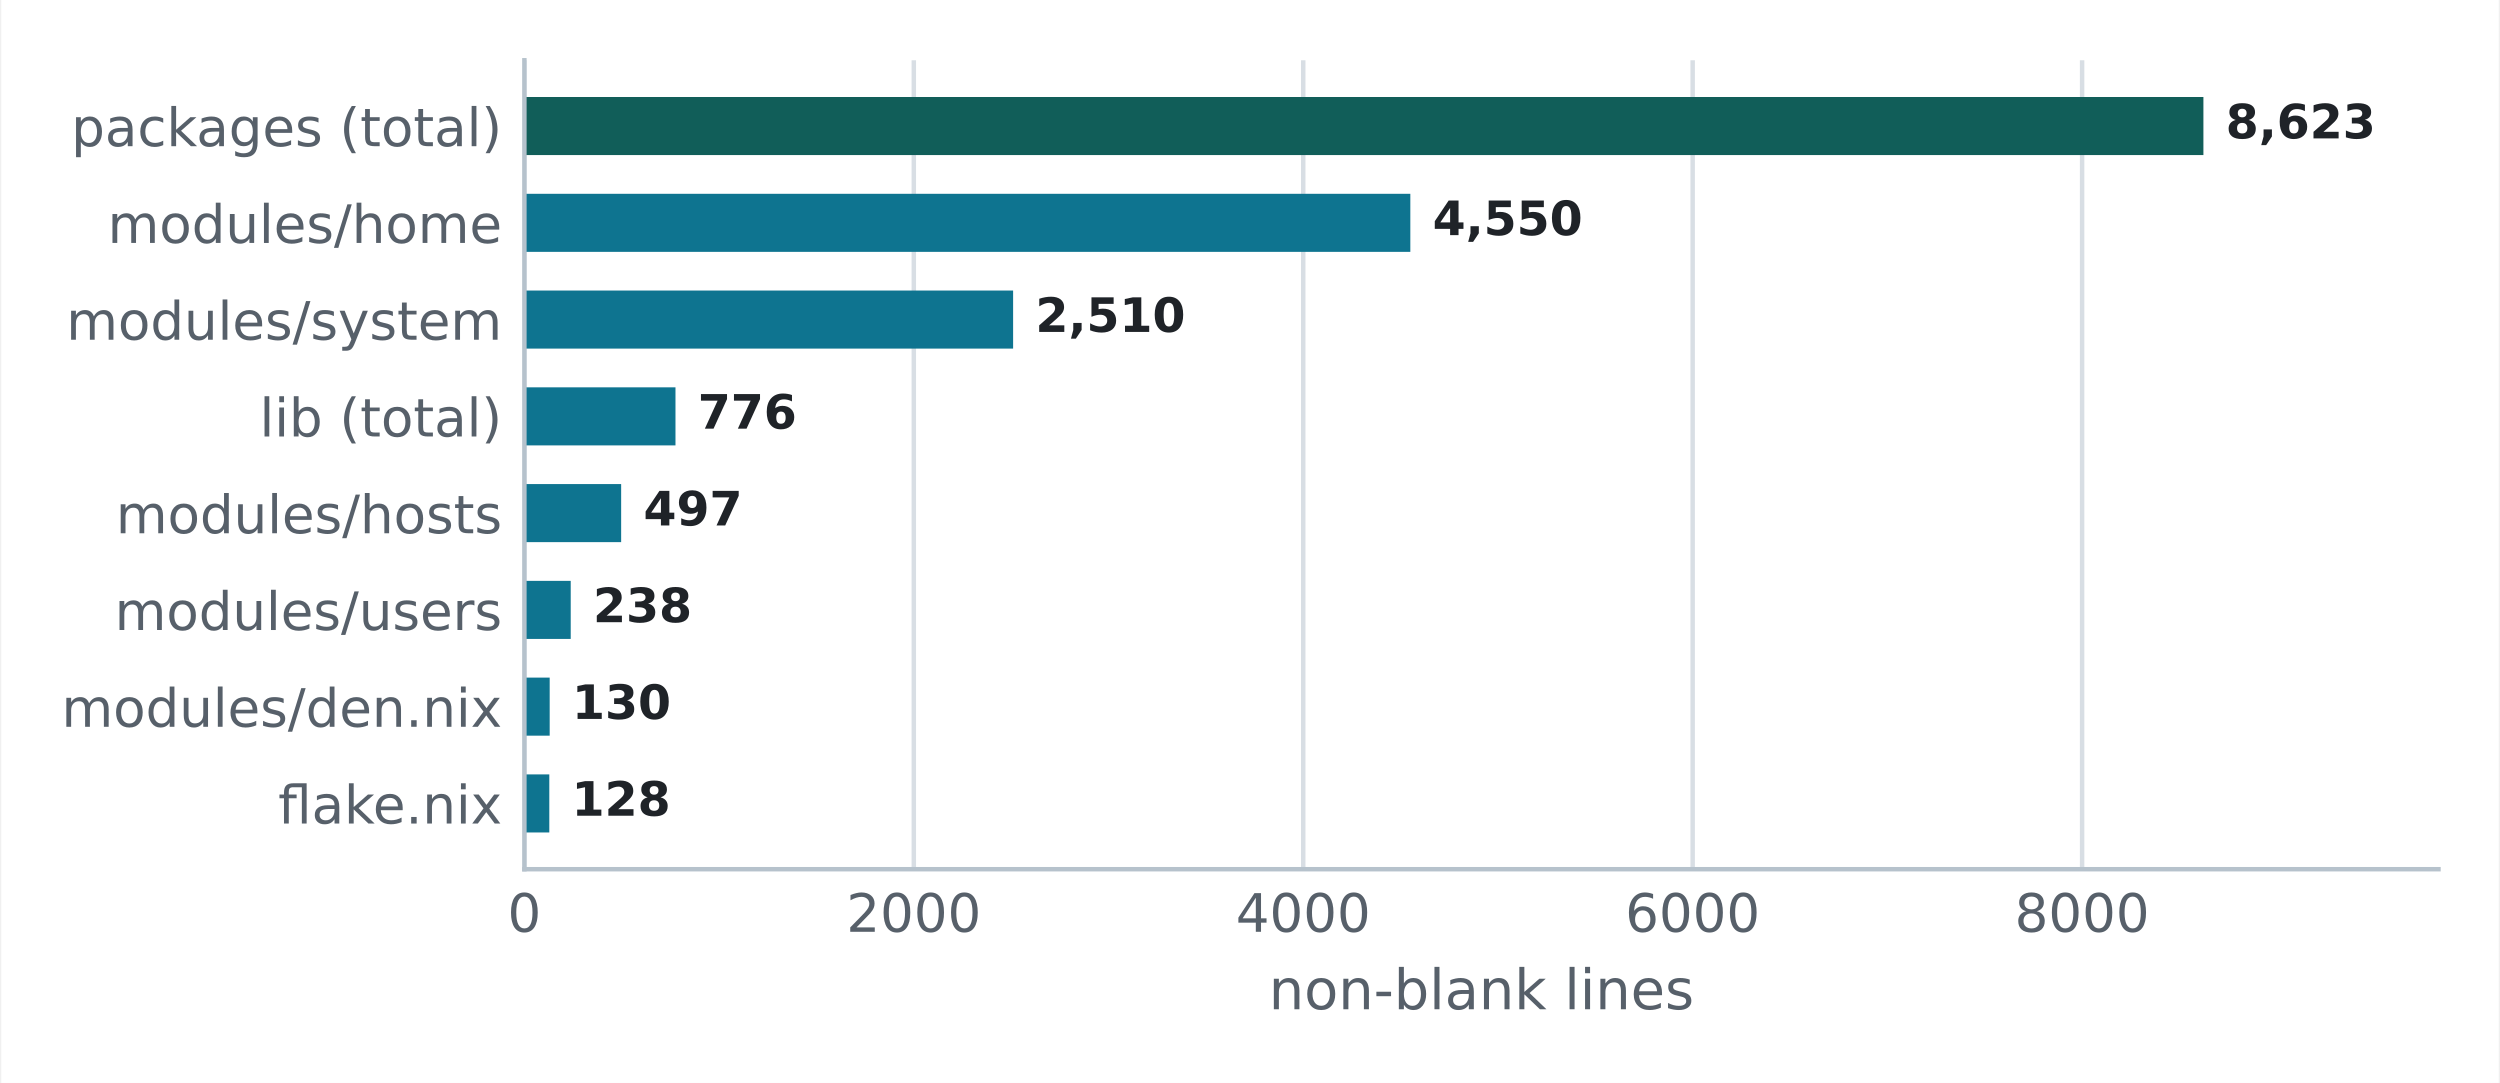
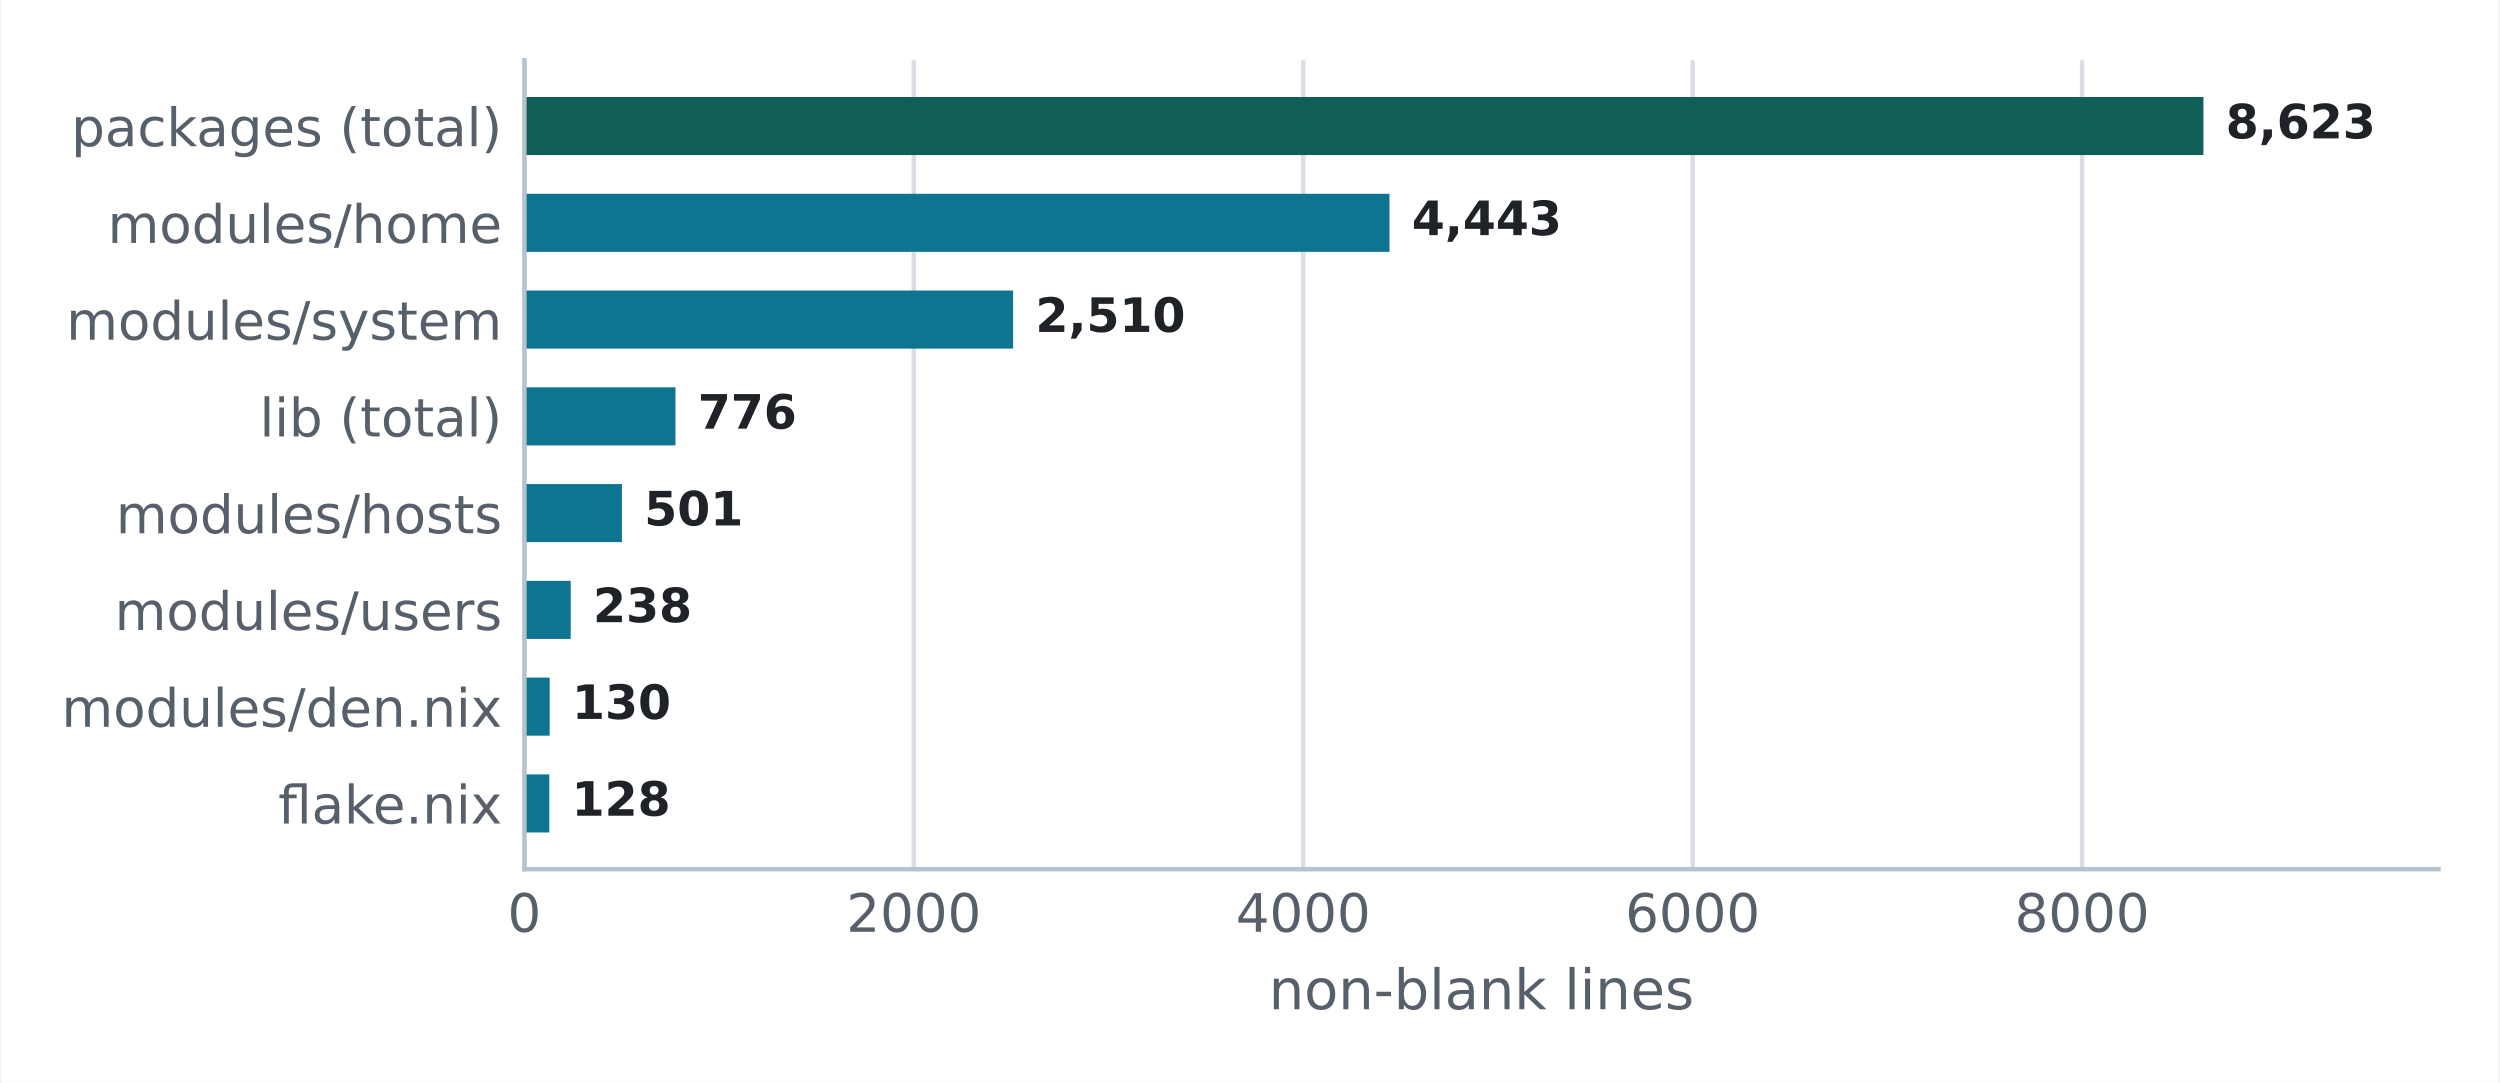
<svg xmlns="http://www.w3.org/2000/svg" xmlns:xlink="http://www.w3.org/1999/xlink" width="995" height="431" viewBox="0 0 447.591 194.078" version="1.1">
  <defs>
    <style type="text/css">*{stroke-linejoin: round; stroke-linecap: butt}</style>
  </defs>
  <g id="figure_1">
    <g id="patch_1">
      <path d="M 0 194.078  L 447.591 194.078  L 447.591 0  L 0 0  z " style="fill: #ffffff" />
    </g>
    <g id="axes_1">
      <g id="patch_2">
        <path d="M 93.751 155.778  L 436.791 155.778  L 436.791 10.8  L 93.751 10.8  z " style="fill: #ffffff" />
      </g>
      <g id="matplotlib.axis_1">
        <g id="xtick_1">
          <g id="line2d_1">
            <path d="M 93.751 155.778  L 93.751 10.8  " clip-path="url(#p4f550c6e6d)" style="fill: none; stroke: #d8dee4; stroke-width: 0.8; stroke-linecap: square" />
          </g>
          <g id="line2d_2" />
          <g id="text_1">
            <g style="fill: #57606a" transform="translate(90.72875 166.9954) scale(0.095 -0.095)">
              <defs>
                <path id="DejaVuSans-13" d="M 2034 4250  Q 1547 4250 1301 3770  Q 1056 3291 1056 2328  Q 1056 1369 1301 889  Q 1547 409 2034 409  Q 2525 409 2770 889  Q 3016 1369 3016 2328  Q 3016 3291 2770 3770  Q 2525 4250 2034 4250  z M 2034 4750  Q 2819 4750 3233 4129  Q 3647 3509 3647 2328  Q 3647 1150 3233 529  Q 2819 -91 2034 -91  Q 1250 -91 836 529  Q 422 1150 422 2328  Q 422 3509 836 4129  Q 1250 4750 2034 4750  z " transform="scale(0.015625)" />
              </defs>
              <use xlink:href="#DejaVuSans-13" />
            </g>
          </g>
        </g>
        <g id="xtick_2">
          <g id="line2d_3">
            <path d="M 163.544 155.778  L 163.544 10.8  " clip-path="url(#p4f550c6e6d)" style="fill: none; stroke: #d8dee4; stroke-width: 0.8; stroke-linecap: square" />
          </g>
          <g id="line2d_4" />
          <g id="text_2">
            <g style="fill: #57606a" transform="translate(151.4551 166.9954) scale(0.095 -0.095)">
              <defs>
                <path id="DejaVuSans-15" d="M 1228 531  L 3431 531  L 3431 0  L 469 0  L 469 531  Q 828 903 1448 1529  Q 2069 2156 2228 2338  Q 2531 2678 2651 2914  Q 2772 3150 2772 3378  Q 2772 3750 2511 3984  Q 2250 4219 1831 4219  Q 1534 4219 1204 4116  Q 875 4013 500 3803  L 500 4441  Q 881 4594 1212 4672  Q 1544 4750 1819 4750  Q 2544 4750 2975 4387  Q 3406 4025 3406 3419  Q 3406 3131 3298 2873  Q 3191 2616 2906 2266  Q 2828 2175 2409 1742  Q 1991 1309 1228 531  z " transform="scale(0.015625)" />
              </defs>
              <use xlink:href="#DejaVuSans-15" />
              <use xlink:href="#DejaVuSans-13" transform="translate(63.625 0)" />
              <use xlink:href="#DejaVuSans-13" transform="translate(127.25 0)" />
              <use xlink:href="#DejaVuSans-13" transform="translate(190.875 0)" />
            </g>
          </g>
        </g>
        <g id="xtick_3">
          <g id="line2d_5">
            <path d="M 233.337 155.778  L 233.337 10.8  " clip-path="url(#p4f550c6e6d)" style="fill: none; stroke: #d8dee4; stroke-width: 0.8; stroke-linecap: square" />
          </g>
          <g id="line2d_6" />
          <g id="text_3">
            <g style="fill: #57606a" transform="translate(221.2481 166.9954) scale(0.095 -0.095)">
              <defs>
                <path id="DejaVuSans-17" d="M 2419 4116  L 825 1625  L 2419 1625  L 2419 4116  z M 2253 4666  L 3047 4666  L 3047 1625  L 3713 1625  L 3713 1100  L 3047 1100  L 3047 0  L 2419 0  L 2419 1100  L 313 1100  L 313 1709  L 2253 4666  z " transform="scale(0.015625)" />
              </defs>
              <use xlink:href="#DejaVuSans-17" />
              <use xlink:href="#DejaVuSans-13" transform="translate(63.625 0)" />
              <use xlink:href="#DejaVuSans-13" transform="translate(127.25 0)" />
              <use xlink:href="#DejaVuSans-13" transform="translate(190.875 0)" />
            </g>
          </g>
        </g>
        <g id="xtick_4">
          <g id="line2d_7">
            <path d="M 303.13 155.778  L 303.13 10.8  " clip-path="url(#p4f550c6e6d)" style="fill: none; stroke: #d8dee4; stroke-width: 0.8; stroke-linecap: square" />
          </g>
          <g id="line2d_8" />
          <g id="text_4">
            <g style="fill: #57606a" transform="translate(291.041 166.9954) scale(0.095 -0.095)">
              <defs>
                <path id="DejaVuSans-19" d="M 2113 2584  Q 1688 2584 1439 2293  Q 1191 2003 1191 1497  Q 1191 994 1439 701  Q 1688 409 2113 409  Q 2538 409 2786 701  Q 3034 994 3034 1497  Q 3034 2003 2786 2293  Q 2538 2584 2113 2584  z M 3366 4563  L 3366 3988  Q 3128 4100 2886 4159  Q 2644 4219 2406 4219  Q 1781 4219 1451 3797  Q 1122 3375 1075 2522  Q 1259 2794 1537 2939  Q 1816 3084 2150 3084  Q 2853 3084 3261 2657  Q 3669 2231 3669 1497  Q 3669 778 3244 343  Q 2819 -91 2113 -91  Q 1303 -91 875 529  Q 447 1150 447 2328  Q 447 3434 972 4092  Q 1497 4750 2381 4750  Q 2619 4750 2861 4703  Q 3103 4656 3366 4563  z " transform="scale(0.015625)" />
              </defs>
              <use xlink:href="#DejaVuSans-19" />
              <use xlink:href="#DejaVuSans-13" transform="translate(63.625 0)" />
              <use xlink:href="#DejaVuSans-13" transform="translate(127.25 0)" />
              <use xlink:href="#DejaVuSans-13" transform="translate(190.875 0)" />
            </g>
          </g>
        </g>
        <g id="xtick_5">
          <g id="line2d_9">
            <path d="M 372.923 155.778  L 372.923 10.8  " clip-path="url(#p4f550c6e6d)" style="fill: none; stroke: #d8dee4; stroke-width: 0.8; stroke-linecap: square" />
          </g>
          <g id="line2d_10" />
          <g id="text_5">
            <g style="fill: #57606a" transform="translate(360.834 166.9954) scale(0.095 -0.095)">
              <defs>
                <path id="DejaVuSans-1b" d="M 2034 2216  Q 1584 2216 1326 1975  Q 1069 1734 1069 1313  Q 1069 891 1326 650  Q 1584 409 2034 409  Q 2484 409 2743 651  Q 3003 894 3003 1313  Q 3003 1734 2745 1975  Q 2488 2216 2034 2216  z M 1403 2484  Q 997 2584 770 2862  Q 544 3141 544 3541  Q 544 4100 942 4425  Q 1341 4750 2034 4750  Q 2731 4750 3128 4425  Q 3525 4100 3525 3541  Q 3525 3141 3298 2862  Q 3072 2584 2669 2484  Q 3125 2378 3379 2068  Q 3634 1759 3634 1313  Q 3634 634 3220 271  Q 2806 -91 2034 -91  Q 1263 -91 848 271  Q 434 634 434 1313  Q 434 1759 690 2068  Q 947 2378 1403 2484  z M 1172 3481  Q 1172 3119 1398 2916  Q 1625 2713 2034 2713  Q 2441 2713 2670 2916  Q 2900 3119 2900 3481  Q 2900 3844 2670 4047  Q 2441 4250 2034 4250  Q 1625 4250 1398 4047  Q 1172 3844 1172 3481  z " transform="scale(0.015625)" />
              </defs>
              <use xlink:href="#DejaVuSans-1b" />
              <use xlink:href="#DejaVuSans-13" transform="translate(63.625 0)" />
              <use xlink:href="#DejaVuSans-13" transform="translate(127.25 0)" />
              <use xlink:href="#DejaVuSans-13" transform="translate(190.875 0)" />
            </g>
          </g>
        </g>
        <g id="text_6">
          <g style="fill: #57606a" transform="translate(227.1616 180.8761) scale(0.1 -0.1)">
            <defs>
              <path id="DejaVuSans-51" d="M 3513 2113  L 3513 0  L 2938 0  L 2938 2094  Q 2938 2591 2744 2837  Q 2550 3084 2163 3084  Q 1697 3084 1428 2787  Q 1159 2491 1159 1978  L 1159 0  L 581 0  L 581 3500  L 1159 3500  L 1159 2956  Q 1366 3272 1645 3428  Q 1925 3584 2291 3584  Q 2894 3584 3203 3211  Q 3513 2838 3513 2113  z " transform="scale(0.015625)" />
              <path id="DejaVuSans-52" d="M 1959 3097  Q 1497 3097 1228 2736  Q 959 2375 959 1747  Q 959 1119 1226 758  Q 1494 397 1959 397  Q 2419 397 2687 759  Q 2956 1122 2956 1747  Q 2956 2369 2687 2733  Q 2419 3097 1959 3097  z M 1959 3584  Q 2709 3584 3137 3096  Q 3566 2609 3566 1747  Q 3566 888 3137 398  Q 2709 -91 1959 -91  Q 1206 -91 779 398  Q 353 888 353 1747  Q 353 2609 779 3096  Q 1206 3584 1959 3584  z " transform="scale(0.015625)" />
              <path id="DejaVuSans-10" d="M 313 2009  L 1997 2009  L 1997 1497  L 313 1497  L 313 2009  z " transform="scale(0.015625)" />
              <path id="DejaVuSans-45" d="M 3116 1747  Q 3116 2381 2855 2742  Q 2594 3103 2138 3103  Q 1681 3103 1420 2742  Q 1159 2381 1159 1747  Q 1159 1113 1420 752  Q 1681 391 2138 391  Q 2594 391 2855 752  Q 3116 1113 3116 1747  z M 1159 2969  Q 1341 3281 1617 3432  Q 1894 3584 2278 3584  Q 2916 3584 3314 3078  Q 3713 2572 3713 1747  Q 3713 922 3314 415  Q 2916 -91 2278 -91  Q 1894 -91 1617 61  Q 1341 213 1159 525  L 1159 0  L 581 0  L 581 4863  L 1159 4863  L 1159 2969  z " transform="scale(0.015625)" />
              <path id="DejaVuSans-4f" d="M 603 4863  L 1178 4863  L 1178 0  L 603 0  L 603 4863  z " transform="scale(0.015625)" />
              <path id="DejaVuSans-44" d="M 2194 1759  Q 1497 1759 1228 1600  Q 959 1441 959 1056  Q 959 750 1161 570  Q 1363 391 1709 391  Q 2188 391 2477 730  Q 2766 1069 2766 1631  L 2766 1759  L 2194 1759  z M 3341 1997  L 3341 0  L 2766 0  L 2766 531  Q 2569 213 2275 61  Q 1981 -91 1556 -91  Q 1019 -91 701 211  Q 384 513 384 1019  Q 384 1609 779 1909  Q 1175 2209 1959 2209  L 2766 2209  L 2766 2266  Q 2766 2663 2505 2880  Q 2244 3097 1772 3097  Q 1472 3097 1187 3025  Q 903 2953 641 2809  L 641 3341  Q 956 3463 1253 3523  Q 1550 3584 1831 3584  Q 2591 3584 2966 3190  Q 3341 2797 3341 1997  z " transform="scale(0.015625)" />
              <path id="DejaVuSans-4e" d="M 581 4863  L 1159 4863  L 1159 1991  L 2875 3500  L 3609 3500  L 1753 1863  L 3688 0  L 2938 0  L 1159 1709  L 1159 0  L 581 0  L 581 4863  z " transform="scale(0.015625)" />
              <path id="DejaVuSans-3" transform="scale(0.015625)" />
              <path id="DejaVuSans-4c" d="M 603 3500  L 1178 3500  L 1178 0  L 603 0  L 603 3500  z M 603 4863  L 1178 4863  L 1178 4134  L 603 4134  L 603 4863  z " transform="scale(0.015625)" />
              <path id="DejaVuSans-48" d="M 3597 1894  L 3597 1613  L 953 1613  Q 991 1019 1311 708  Q 1631 397 2203 397  Q 2534 397 2845 478  Q 3156 559 3463 722  L 3463 178  Q 3153 47 2828 -22  Q 2503 -91 2169 -91  Q 1331 -91 842 396  Q 353 884 353 1716  Q 353 2575 817 3079  Q 1281 3584 2069 3584  Q 2775 3584 3186 3129  Q 3597 2675 3597 1894  z M 3022 2063  Q 3016 2534 2758 2815  Q 2500 3097 2075 3097  Q 1594 3097 1305 2825  Q 1016 2553 972 2059  L 3022 2063  z " transform="scale(0.015625)" />
              <path id="DejaVuSans-56" d="M 2834 3397  L 2834 2853  Q 2591 2978 2328 3040  Q 2066 3103 1784 3103  Q 1356 3103 1142 2972  Q 928 2841 928 2578  Q 928 2378 1081 2264  Q 1234 2150 1697 2047  L 1894 2003  Q 2506 1872 2764 1633  Q 3022 1394 3022 966  Q 3022 478 2636 193  Q 2250 -91 1575 -91  Q 1294 -91 989 -36  Q 684 19 347 128  L 347 722  Q 666 556 975 473  Q 1284 391 1588 391  Q 1994 391 2212 530  Q 2431 669 2431 922  Q 2431 1156 2273 1281  Q 2116 1406 1581 1522  L 1381 1569  Q 847 1681 609 1914  Q 372 2147 372 2553  Q 372 3047 722 3315  Q 1072 3584 1716 3584  Q 2034 3584 2315 3537  Q 2597 3491 2834 3397  z " transform="scale(0.015625)" />
            </defs>
            <use xlink:href="#DejaVuSans-51" />
            <use xlink:href="#DejaVuSans-52" transform="translate(63.375 0)" />
            <use xlink:href="#DejaVuSans-51" transform="translate(124.5625 0)" />
            <use xlink:href="#DejaVuSans-10" transform="translate(187.9375 0)" />
            <use xlink:href="#DejaVuSans-45" transform="translate(224.0156 0)" />
            <use xlink:href="#DejaVuSans-4f" transform="translate(287.5 0)" />
            <use xlink:href="#DejaVuSans-44" transform="translate(315.2812 0)" />
            <use xlink:href="#DejaVuSans-51" transform="translate(376.5625 0)" />
            <use xlink:href="#DejaVuSans-4e" transform="translate(439.9375 0)" />
            <use xlink:href="#DejaVuSans-3" transform="translate(497.8438 0)" />
            <use xlink:href="#DejaVuSans-4f" transform="translate(529.625 0)" />
            <use xlink:href="#DejaVuSans-4c" transform="translate(557.4062 0)" />
            <use xlink:href="#DejaVuSans-51" transform="translate(585.1875 0)" />
            <use xlink:href="#DejaVuSans-48" transform="translate(648.5625 0)" />
            <use xlink:href="#DejaVuSans-56" transform="translate(710.0938 0)" />
          </g>
        </g>
      </g>
      <g id="matplotlib.axis_2">
        <g id="ytick_1">
          <g id="line2d_11" />
          <g id="text_7">
            <g style="fill: #57606a" transform="translate(49.6357 147.5945) scale(0.095 -0.095)">
              <defs>
                <path id="DejaVuSans-13b0" d="M 1831 4863  L 3431 4863  L 3431 0  L 2853 0  L 2853 4384  L 1825 4384  Q 1516 4384 1395 4259  Q 1275 4134 1275 3809  L 1275 3500  L 2222 3500  L 2222 3053  L 1275 3053  L 1275 0  L 697 0  L 697 3053  L 147 3053  L 147 3500  L 697 3500  L 697 3744  Q 697 4328 969 4595  Q 1241 4863 1831 4863  z " transform="scale(0.015625)" />
                <path id="DejaVuSans-11" d="M 684 794  L 1344 794  L 1344 0  L 684 0  L 684 794  z " transform="scale(0.015625)" />
                <path id="DejaVuSans-5b" d="M 3513 3500  L 2247 1797  L 3578 0  L 2900 0  L 1881 1375  L 863 0  L 184 0  L 1544 1831  L 300 3500  L 978 3500  L 1906 2253  L 2834 3500  L 3513 3500  z " transform="scale(0.015625)" />
              </defs>
              <use xlink:href="#DejaVuSans-13b0" />
              <use xlink:href="#DejaVuSans-44" transform="translate(62.98438 0)" />
              <use xlink:href="#DejaVuSans-4e" transform="translate(124.2656 0)" />
              <use xlink:href="#DejaVuSans-48" transform="translate(178.6094 0)" />
              <use xlink:href="#DejaVuSans-11" transform="translate(240.1406 0)" />
              <use xlink:href="#DejaVuSans-51" transform="translate(271.9219 0)" />
              <use xlink:href="#DejaVuSans-4c" transform="translate(335.2969 0)" />
              <use xlink:href="#DejaVuSans-5b" transform="translate(363.0781 0)" />
            </g>
          </g>
        </g>
        <g id="ytick_2">
          <g id="line2d_12" />
          <g id="text_8">
            <g style="fill: #57606a" transform="translate(10.8 130.2526) scale(0.095 -0.095)">
              <defs>
                <path id="DejaVuSans-50" d="M 3328 2828  Q 3544 3216 3844 3400  Q 4144 3584 4550 3584  Q 5097 3584 5394 3201  Q 5691 2819 5691 2113  L 5691 0  L 5113 0  L 5113 2094  Q 5113 2597 4934 2840  Q 4756 3084 4391 3084  Q 3944 3084 3684 2787  Q 3425 2491 3425 1978  L 3425 0  L 2847 0  L 2847 2094  Q 2847 2600 2669 2842  Q 2491 3084 2119 3084  Q 1678 3084 1418 2786  Q 1159 2488 1159 1978  L 1159 0  L 581 0  L 581 3500  L 1159 3500  L 1159 2956  Q 1356 3278 1631 3431  Q 1906 3584 2284 3584  Q 2666 3584 2933 3390  Q 3200 3197 3328 2828  z " transform="scale(0.015625)" />
                <path id="DejaVuSans-47" d="M 2906 2969  L 2906 4863  L 3481 4863  L 3481 0  L 2906 0  L 2906 525  Q 2725 213 2448 61  Q 2172 -91 1784 -91  Q 1150 -91 751 415  Q 353 922 353 1747  Q 353 2572 751 3078  Q 1150 3584 1784 3584  Q 2172 3584 2448 3432  Q 2725 3281 2906 2969  z M 947 1747  Q 947 1113 1208 752  Q 1469 391 1925 391  Q 2381 391 2643 752  Q 2906 1113 2906 1747  Q 2906 2381 2643 2742  Q 2381 3103 1925 3103  Q 1469 3103 1208 2742  Q 947 2381 947 1747  z " transform="scale(0.015625)" />
                <path id="DejaVuSans-58" d="M 544 1381  L 544 3500  L 1119 3500  L 1119 1403  Q 1119 906 1312 657  Q 1506 409 1894 409  Q 2359 409 2629 706  Q 2900 1003 2900 1516  L 2900 3500  L 3475 3500  L 3475 0  L 2900 0  L 2900 538  Q 2691 219 2414 64  Q 2138 -91 1772 -91  Q 1169 -91 856 284  Q 544 659 544 1381  z M 1991 3584  L 1991 3584  z " transform="scale(0.015625)" />
                <path id="DejaVuSans-12" d="M 1625 4666  L 2156 4666  L 531 -594  L 0 -594  L 1625 4666  z " transform="scale(0.015625)" />
              </defs>
              <use xlink:href="#DejaVuSans-50" />
              <use xlink:href="#DejaVuSans-52" transform="translate(97.40625 0)" />
              <use xlink:href="#DejaVuSans-47" transform="translate(158.5938 0)" />
              <use xlink:href="#DejaVuSans-58" transform="translate(222.0781 0)" />
              <use xlink:href="#DejaVuSans-4f" transform="translate(285.4531 0)" />
              <use xlink:href="#DejaVuSans-48" transform="translate(313.2344 0)" />
              <use xlink:href="#DejaVuSans-56" transform="translate(374.7656 0)" />
              <use xlink:href="#DejaVuSans-12" transform="translate(426.8594 0)" />
              <use xlink:href="#DejaVuSans-47" transform="translate(460.5469 0)" />
              <use xlink:href="#DejaVuSans-48" transform="translate(524.0312 0)" />
              <use xlink:href="#DejaVuSans-51" transform="translate(585.5625 0)" />
              <use xlink:href="#DejaVuSans-11" transform="translate(648.9375 0)" />
              <use xlink:href="#DejaVuSans-51" transform="translate(680.7188 0)" />
              <use xlink:href="#DejaVuSans-4c" transform="translate(744.0938 0)" />
              <use xlink:href="#DejaVuSans-5b" transform="translate(771.875 0)" />
            </g>
          </g>
        </g>
        <g id="ytick_3">
          <g id="line2d_13" />
          <g id="text_9">
            <g style="fill: #57606a" transform="translate(20.32969 112.9108) scale(0.095 -0.095)">
              <defs>
                <path id="DejaVuSans-55" d="M 2631 2963  Q 2534 3019 2420 3045  Q 2306 3072 2169 3072  Q 1681 3072 1420 2755  Q 1159 2438 1159 1844  L 1159 0  L 581 0  L 581 3500  L 1159 3500  L 1159 2956  Q 1341 3275 1631 3429  Q 1922 3584 2338 3584  Q 2397 3584 2469 3576  Q 2541 3569 2628 3553  L 2631 2963  z " transform="scale(0.015625)" />
              </defs>
              <use xlink:href="#DejaVuSans-50" />
              <use xlink:href="#DejaVuSans-52" transform="translate(97.40625 0)" />
              <use xlink:href="#DejaVuSans-47" transform="translate(158.5938 0)" />
              <use xlink:href="#DejaVuSans-58" transform="translate(222.0781 0)" />
              <use xlink:href="#DejaVuSans-4f" transform="translate(285.4531 0)" />
              <use xlink:href="#DejaVuSans-48" transform="translate(313.2344 0)" />
              <use xlink:href="#DejaVuSans-56" transform="translate(374.7656 0)" />
              <use xlink:href="#DejaVuSans-12" transform="translate(426.8594 0)" />
              <use xlink:href="#DejaVuSans-58" transform="translate(460.5469 0)" />
              <use xlink:href="#DejaVuSans-56" transform="translate(523.9219 0)" />
              <use xlink:href="#DejaVuSans-48" transform="translate(576.0156 0)" />
              <use xlink:href="#DejaVuSans-55" transform="translate(637.5469 0)" />
              <use xlink:href="#DejaVuSans-56" transform="translate(678.6562 0)" />
            </g>
          </g>
        </g>
        <g id="ytick_4">
          <g id="line2d_14" />
          <g id="text_10">
            <g style="fill: #57606a" transform="translate(20.54344 95.569) scale(0.095 -0.095)">
              <defs>
                <path id="DejaVuSans-4b" d="M 3513 2113  L 3513 0  L 2938 0  L 2938 2094  Q 2938 2591 2744 2837  Q 2550 3084 2163 3084  Q 1697 3084 1428 2787  Q 1159 2491 1159 1978  L 1159 0  L 581 0  L 581 4863  L 1159 4863  L 1159 2956  Q 1366 3272 1645 3428  Q 1925 3584 2291 3584  Q 2894 3584 3203 3211  Q 3513 2838 3513 2113  z " transform="scale(0.015625)" />
                <path id="DejaVuSans-57" d="M 1172 4494  L 1172 3500  L 2356 3500  L 2356 3053  L 1172 3053  L 1172 1153  Q 1172 725 1289 603  Q 1406 481 1766 481  L 2356 481  L 2356 0  L 1766 0  Q 1100 0 847 248  Q 594 497 594 1153  L 594 3053  L 172 3053  L 172 3500  L 594 3500  L 594 4494  L 1172 4494  z " transform="scale(0.015625)" />
              </defs>
              <use xlink:href="#DejaVuSans-50" />
              <use xlink:href="#DejaVuSans-52" transform="translate(97.40625 0)" />
              <use xlink:href="#DejaVuSans-47" transform="translate(158.5938 0)" />
              <use xlink:href="#DejaVuSans-58" transform="translate(222.0781 0)" />
              <use xlink:href="#DejaVuSans-4f" transform="translate(285.4531 0)" />
              <use xlink:href="#DejaVuSans-48" transform="translate(313.2344 0)" />
              <use xlink:href="#DejaVuSans-56" transform="translate(374.7656 0)" />
              <use xlink:href="#DejaVuSans-12" transform="translate(426.8594 0)" />
              <use xlink:href="#DejaVuSans-4b" transform="translate(460.5469 0)" />
              <use xlink:href="#DejaVuSans-52" transform="translate(523.9219 0)" />
              <use xlink:href="#DejaVuSans-56" transform="translate(585.1094 0)" />
              <use xlink:href="#DejaVuSans-57" transform="translate(637.2031 0)" />
              <use xlink:href="#DejaVuSans-56" transform="translate(676.4062 0)" />
            </g>
          </g>
        </g>
        <g id="ytick_5">
          <g id="line2d_15" />
          <g id="text_11">
            <g style="fill: #57606a" transform="translate(46.28695 78.22717) scale(0.095 -0.095)">
              <defs>
                <path id="DejaVuSans-b" d="M 1984 4856  Q 1566 4138 1362 3434  Q 1159 2731 1159 2009  Q 1159 1288 1364 580  Q 1569 -128 1984 -844  L 1484 -844  Q 1016 -109 783 600  Q 550 1309 550 2009  Q 550 2706 781 3412  Q 1013 4119 1484 4856  L 1984 4856  z " transform="scale(0.015625)" />
                <path id="DejaVuSans-c" d="M 513 4856  L 1013 4856  Q 1481 4119 1714 3412  Q 1947 2706 1947 2009  Q 1947 1309 1714 600  Q 1481 -109 1013 -844  L 513 -844  Q 928 -128 1133 580  Q 1338 1288 1338 2009  Q 1338 2731 1133 3434  Q 928 4138 513 4856  z " transform="scale(0.015625)" />
              </defs>
              <use xlink:href="#DejaVuSans-4f" />
              <use xlink:href="#DejaVuSans-4c" transform="translate(27.78125 0)" />
              <use xlink:href="#DejaVuSans-45" transform="translate(55.5625 0)" />
              <use xlink:href="#DejaVuSans-3" transform="translate(119.0469 0)" />
              <use xlink:href="#DejaVuSans-b" transform="translate(150.8281 0)" />
              <use xlink:href="#DejaVuSans-57" transform="translate(189.8438 0)" />
              <use xlink:href="#DejaVuSans-52" transform="translate(229.0469 0)" />
              <use xlink:href="#DejaVuSans-57" transform="translate(290.2344 0)" />
              <use xlink:href="#DejaVuSans-44" transform="translate(329.4375 0)" />
              <use xlink:href="#DejaVuSans-4f" transform="translate(390.7188 0)" />
              <use xlink:href="#DejaVuSans-c" transform="translate(418.5 0)" />
            </g>
          </g>
        </g>
        <g id="ytick_6">
          <g id="line2d_16" />
          <g id="text_12">
            <g style="fill: #57606a" transform="translate(11.655 60.88535) scale(0.095 -0.095)">
              <defs>
                <path id="DejaVuSans-5c" d="M 2059 -325  Q 1816 -950 1584 -1140  Q 1353 -1331 966 -1331  L 506 -1331  L 506 -850  L 844 -850  Q 1081 -850 1212 -737  Q 1344 -625 1503 -206  L 1606 56  L 191 3500  L 800 3500  L 1894 763  L 2988 3500  L 3597 3500  L 2059 -325  z " transform="scale(0.015625)" />
              </defs>
              <use xlink:href="#DejaVuSans-50" />
              <use xlink:href="#DejaVuSans-52" transform="translate(97.40625 0)" />
              <use xlink:href="#DejaVuSans-47" transform="translate(158.5938 0)" />
              <use xlink:href="#DejaVuSans-58" transform="translate(222.0781 0)" />
              <use xlink:href="#DejaVuSans-4f" transform="translate(285.4531 0)" />
              <use xlink:href="#DejaVuSans-48" transform="translate(313.2344 0)" />
              <use xlink:href="#DejaVuSans-56" transform="translate(374.7656 0)" />
              <use xlink:href="#DejaVuSans-12" transform="translate(426.8594 0)" />
              <use xlink:href="#DejaVuSans-56" transform="translate(460.5469 0)" />
              <use xlink:href="#DejaVuSans-5c" transform="translate(512.6406 0)" />
              <use xlink:href="#DejaVuSans-56" transform="translate(571.8281 0)" />
              <use xlink:href="#DejaVuSans-57" transform="translate(623.9219 0)" />
              <use xlink:href="#DejaVuSans-48" transform="translate(663.125 0)" />
              <use xlink:href="#DejaVuSans-50" transform="translate(724.6562 0)" />
            </g>
          </g>
        </g>
        <g id="ytick_7">
          <g id="line2d_17" />
          <g id="text_13">
            <g style="fill: #57606a" transform="translate(19.06648 43.54352) scale(0.095 -0.095)">
              <use xlink:href="#DejaVuSans-50" />
              <use xlink:href="#DejaVuSans-52" transform="translate(97.40625 0)" />
              <use xlink:href="#DejaVuSans-47" transform="translate(158.5938 0)" />
              <use xlink:href="#DejaVuSans-58" transform="translate(222.0781 0)" />
              <use xlink:href="#DejaVuSans-4f" transform="translate(285.4531 0)" />
              <use xlink:href="#DejaVuSans-48" transform="translate(313.2344 0)" />
              <use xlink:href="#DejaVuSans-56" transform="translate(374.7656 0)" />
              <use xlink:href="#DejaVuSans-12" transform="translate(426.8594 0)" />
              <use xlink:href="#DejaVuSans-4b" transform="translate(460.5469 0)" />
              <use xlink:href="#DejaVuSans-52" transform="translate(523.9219 0)" />
              <use xlink:href="#DejaVuSans-50" transform="translate(585.1094 0)" />
              <use xlink:href="#DejaVuSans-48" transform="translate(682.5156 0)" />
            </g>
          </g>
        </g>
        <g id="ytick_8">
          <g id="line2d_18" />
          <g id="text_14">
            <g style="fill: #57606a" transform="translate(12.5382 26.2017) scale(0.095 -0.095)">
              <defs>
                <path id="DejaVuSans-53" d="M 1159 525  L 1159 -1331  L 581 -1331  L 581 3500  L 1159 3500  L 1159 2969  Q 1341 3281 1617 3432  Q 1894 3584 2278 3584  Q 2916 3584 3314 3078  Q 3713 2572 3713 1747  Q 3713 922 3314 415  Q 2916 -91 2278 -91  Q 1894 -91 1617 61  Q 1341 213 1159 525  z M 3116 1747  Q 3116 2381 2855 2742  Q 2594 3103 2138 3103  Q 1681 3103 1420 2742  Q 1159 2381 1159 1747  Q 1159 1113 1420 752  Q 1681 391 2138 391  Q 2594 391 2855 752  Q 3116 1113 3116 1747  z " transform="scale(0.015625)" />
                <path id="DejaVuSans-46" d="M 3122 3366  L 3122 2828  Q 2878 2963 2633 3030  Q 2388 3097 2138 3097  Q 1578 3097 1268 2742  Q 959 2388 959 1747  Q 959 1106 1268 751  Q 1578 397 2138 397  Q 2388 397 2633 464  Q 2878 531 3122 666  L 3122 134  Q 2881 22 2623 -34  Q 2366 -91 2075 -91  Q 1284 -91 818 406  Q 353 903 353 1747  Q 353 2603 823 3093  Q 1294 3584 2113 3584  Q 2378 3584 2631 3529  Q 2884 3475 3122 3366  z " transform="scale(0.015625)" />
                <path id="DejaVuSans-4a" d="M 2906 1791  Q 2906 2416 2648 2759  Q 2391 3103 1925 3103  Q 1463 3103 1205 2759  Q 947 2416 947 1791  Q 947 1169 1205 825  Q 1463 481 1925 481  Q 2391 481 2648 825  Q 2906 1169 2906 1791  z M 3481 434  Q 3481 -459 3084 -895  Q 2688 -1331 1869 -1331  Q 1566 -1331 1297 -1286  Q 1028 -1241 775 -1147  L 775 -588  Q 1028 -725 1275 -790  Q 1522 -856 1778 -856  Q 2344 -856 2625 -561  Q 2906 -266 2906 331  L 2906 616  Q 2728 306 2450 153  Q 2172 0 1784 0  Q 1141 0 747 490  Q 353 981 353 1791  Q 353 2603 747 3093  Q 1141 3584 1784 3584  Q 2172 3584 2450 3431  Q 2728 3278 2906 2969  L 2906 3500  L 3481 3500  L 3481 434  z " transform="scale(0.015625)" />
              </defs>
              <use xlink:href="#DejaVuSans-53" />
              <use xlink:href="#DejaVuSans-44" transform="translate(63.48438 0)" />
              <use xlink:href="#DejaVuSans-46" transform="translate(124.7656 0)" />
              <use xlink:href="#DejaVuSans-4e" transform="translate(179.75 0)" />
              <use xlink:href="#DejaVuSans-44" transform="translate(235.9062 0)" />
              <use xlink:href="#DejaVuSans-4a" transform="translate(297.1875 0)" />
              <use xlink:href="#DejaVuSans-48" transform="translate(360.6719 0)" />
              <use xlink:href="#DejaVuSans-56" transform="translate(422.2031 0)" />
              <use xlink:href="#DejaVuSans-3" transform="translate(474.2969 0)" />
              <use xlink:href="#DejaVuSans-b" transform="translate(506.0781 0)" />
              <use xlink:href="#DejaVuSans-57" transform="translate(545.0938 0)" />
              <use xlink:href="#DejaVuSans-52" transform="translate(584.2969 0)" />
              <use xlink:href="#DejaVuSans-57" transform="translate(645.4844 0)" />
              <use xlink:href="#DejaVuSans-44" transform="translate(684.6875 0)" />
              <use xlink:href="#DejaVuSans-4f" transform="translate(745.9688 0)" />
              <use xlink:href="#DejaVuSans-c" transform="translate(773.75 0)" />
            </g>
          </g>
        </g>
      </g>
      <g id="patch_3">
        <path d="M 93.751 149.188  L 98.218 149.188  L 98.218 138.783  L 93.751 138.783  z " clip-path="url(#p4f550c6e6d)" style="fill: #0e7490" />
      </g>
      <g id="patch_4">
        <path d="M 93.751 131.846  L 98.287 131.846  L 98.287 121.441  L 93.751 121.441  z " clip-path="url(#p4f550c6e6d)" style="fill: #0e7490" />
      </g>
      <g id="patch_5">
        <path d="M 93.751 114.504  L 102.056 114.504  L 102.056 104.099  L 93.751 104.099  z " clip-path="url(#p4f550c6e6d)" style="fill: #0e7490" />
      </g>
      <g id="patch_6">
-         <path d="M 93.751 97.162  L 111.094 97.162  L 111.094 86.757  L 93.751 86.757  z " clip-path="url(#p4f550c6e6d)" style="fill: #0e7490" />
+         <path d="M 93.751 97.162  L 111.234 97.162  L 111.234 86.757  L 93.751 86.757  z " clip-path="url(#p4f550c6e6d)" style="fill: #0e7490" />
      </g>
      <g id="patch_7">
        <path d="M 93.751 79.82  L 120.831 79.82  L 120.831 69.415  L 93.751 69.415  z " clip-path="url(#p4f550c6e6d)" style="fill: #0e7490" />
      </g>
      <g id="patch_8">
        <path d="M 93.751 62.479  L 181.341 62.479  L 181.341 52.074  L 93.751 52.074  z " clip-path="url(#p4f550c6e6d)" style="fill: #0e7490" />
      </g>
      <g id="patch_9">
-         <path d="M 93.751 45.137  L 252.53 45.137  L 252.53 34.732  L 93.751 34.732  z " clip-path="url(#p4f550c6e6d)" style="fill: #0e7490" />
+         <path d="M 93.751 45.137  L 248.796 45.137  L 248.796 34.732  L 93.751 34.732  z " clip-path="url(#p4f550c6e6d)" style="fill: #0e7490" />
      </g>
      <g id="patch_10">
        <path d="M 93.751 27.795  L 394.663 27.795  L 394.663 17.39  L 93.751 17.39  z " clip-path="url(#p4f550c6e6d)" style="fill: #115e59" />
      </g>
      <g id="patch_11">
        <path d="M 93.751 155.778  L 93.751 10.8  " style="fill: none; stroke: #b6c2cc; stroke-width: 0.8; stroke-linejoin: miter; stroke-linecap: square" />
      </g>
      <g id="patch_12">
        <path d="M 93.751 155.778  L 436.791 155.778  " style="fill: none; stroke: #b6c2cc; stroke-width: 0.8; stroke-linejoin: miter; stroke-linecap: square" />
      </g>
      <g id="text_15">
        <g style="fill: #1f2328" transform="translate(102.2177 146.1932) scale(0.085 -0.085)">
          <defs>
            <path id="DejaVuSans-Bold-14" d="M 750 831  L 1813 831  L 1813 3847  L 722 3622  L 722 4441  L 1806 4666  L 2950 4666  L 2950 831  L 4013 831  L 4013 0  L 750 0  L 750 831  z " transform="scale(0.015625)" />
            <path id="DejaVuSans-Bold-15" d="M 1844 884  L 3897 884  L 3897 0  L 506 0  L 506 884  L 2209 2388  Q 2438 2594 2547 2791  Q 2656 2988 2656 3200  Q 2656 3528 2436 3728  Q 2216 3928 1850 3928  Q 1569 3928 1234 3808  Q 900 3688 519 3450  L 519 4475  Q 925 4609 1322 4679  Q 1719 4750 2100 4750  Q 2938 4750 3402 4381  Q 3866 4013 3866 3353  Q 3866 2972 3669 2642  Q 3472 2313 2841 1759  L 1844 884  z " transform="scale(0.015625)" />
            <path id="DejaVuSans-Bold-1b" d="M 2228 2088  Q 1891 2088 1709 1903  Q 1528 1719 1528 1375  Q 1528 1031 1709 848  Q 1891 666 2228 666  Q 2563 666 2741 848  Q 2919 1031 2919 1375  Q 2919 1722 2741 1905  Q 2563 2088 2228 2088  z M 1350 2484  Q 925 2613 709 2878  Q 494 3144 494 3541  Q 494 4131 934 4440  Q 1375 4750 2228 4750  Q 3075 4750 3515 4442  Q 3956 4134 3956 3541  Q 3956 3144 3739 2878  Q 3522 2613 3097 2484  Q 3572 2353 3814 2058  Q 4056 1763 4056 1313  Q 4056 619 3595 264  Q 3134 -91 2228 -91  Q 1319 -91 855 264  Q 391 619 391 1313  Q 391 1763 633 2058  Q 875 2353 1350 2484  z M 1631 3419  Q 1631 3141 1786 2991  Q 1941 2841 2228 2841  Q 2509 2841 2662 2991  Q 2816 3141 2816 3419  Q 2816 3697 2662 3845  Q 2509 3994 2228 3994  Q 1941 3994 1786 3844  Q 1631 3694 1631 3419  z " transform="scale(0.015625)" />
          </defs>
          <use xlink:href="#DejaVuSans-Bold-14" />
          <use xlink:href="#DejaVuSans-Bold-15" transform="translate(69.57812 0)" />
          <use xlink:href="#DejaVuSans-Bold-1b" transform="translate(139.1562 0)" />
        </g>
      </g>
      <g id="text_16">
        <g style="fill: #1f2328" transform="translate(102.2875 128.8514) scale(0.085 -0.085)">
          <defs>
            <path id="DejaVuSans-Bold-16" d="M 2981 2516  Q 3453 2394 3698 2092  Q 3944 1791 3944 1325  Q 3944 631 3412 270  Q 2881 -91 1863 -91  Q 1503 -91 1142 -33  Q 781 25 428 141  L 428 1069  Q 766 900 1098 814  Q 1431 728 1753 728  Q 2231 728 2486 893  Q 2741 1059 2741 1369  Q 2741 1688 2480 1852  Q 2219 2016 1709 2016  L 1228 2016  L 1228 2791  L 1734 2791  Q 2188 2791 2409 2933  Q 2631 3075 2631 3366  Q 2631 3634 2415 3781  Q 2200 3928 1806 3928  Q 1516 3928 1219 3862  Q 922 3797 628 3669  L 628 4550  Q 984 4650 1334 4700  Q 1684 4750 2022 4750  Q 2931 4750 3382 4451  Q 3834 4153 3834 3553  Q 3834 3144 3618 2883  Q 3403 2622 2981 2516  z " transform="scale(0.015625)" />
            <path id="DejaVuSans-Bold-13" d="M 2944 2338  Q 2944 3213 2780 3570  Q 2616 3928 2228 3928  Q 1841 3928 1675 3570  Q 1509 3213 1509 2338  Q 1509 1453 1675 1090  Q 1841 728 2228 728  Q 2613 728 2778 1090  Q 2944 1453 2944 2338  z M 4147 2328  Q 4147 1169 3647 539  Q 3147 -91 2228 -91  Q 1306 -91 806 539  Q 306 1169 306 2328  Q 306 3491 806 4120  Q 1306 4750 2228 4750  Q 3147 4750 3647 4120  Q 4147 3491 4147 2328  z " transform="scale(0.015625)" />
          </defs>
          <use xlink:href="#DejaVuSans-Bold-14" />
          <use xlink:href="#DejaVuSans-Bold-16" transform="translate(69.57812 0)" />
          <use xlink:href="#DejaVuSans-Bold-13" transform="translate(139.1562 0)" />
        </g>
      </g>
      <g id="text_17">
        <g style="fill: #1f2328" transform="translate(106.0563 111.5096) scale(0.085 -0.085)">
          <use xlink:href="#DejaVuSans-Bold-15" />
          <use xlink:href="#DejaVuSans-Bold-16" transform="translate(69.57812 0)" />
          <use xlink:href="#DejaVuSans-Bold-1b" transform="translate(139.1562 0)" />
        </g>
      </g>
      <g id="text_18">
-         <g style="fill: #1f2328" transform="translate(115.0945 94.16775) scale(0.085 -0.085)">
-           <defs>
-             <path id="DejaVuSans-Bold-17" d="M 2356 3675  L 1038 1722  L 2356 1722  L 2356 3675  z M 2156 4666  L 3494 4666  L 3494 1722  L 4159 1722  L 4159 850  L 3494 850  L 3494 0  L 2356 0  L 2356 850  L 288 850  L 288 1881  L 2156 4666  z " transform="scale(0.015625)" />
-             <path id="DejaVuSans-Bold-1c" d="M 641 103  L 641 966  Q 928 831 1190 764  Q 1453 697 1709 697  Q 2247 697 2547 995  Q 2847 1294 2900 1881  Q 2688 1725 2447 1647  Q 2206 1569 1925 1569  Q 1209 1569 770 1986  Q 331 2403 331 3084  Q 331 3838 820 4291  Q 1309 4744 2131 4744  Q 3044 4744 3544 4128  Q 4044 3513 4044 2388  Q 4044 1231 3459 570  Q 2875 -91 1856 -91  Q 1528 -91 1228 -42  Q 928 6 641 103  z M 2125 2350  Q 2441 2350 2600 2554  Q 2759 2759 2759 3169  Q 2759 3575 2600 3781  Q 2441 3988 2125 3988  Q 1809 3988 1650 3781  Q 1491 3575 1491 3169  Q 1491 2759 1650 2554  Q 1809 2350 2125 2350  z " transform="scale(0.015625)" />
-             <path id="DejaVuSans-Bold-1a" d="M 428 4666  L 3944 4666  L 3944 3988  L 2125 0  L 953 0  L 2675 3781  L 428 3781  L 428 4666  z " transform="scale(0.015625)" />
-           </defs>
-           <use xlink:href="#DejaVuSans-Bold-17" />
-           <use xlink:href="#DejaVuSans-Bold-1c" transform="translate(69.57812 0)" />
-           <use xlink:href="#DejaVuSans-Bold-1a" transform="translate(139.1562 0)" />
+         <g style="fill: #1f2328" transform="translate(115.2341 94.16775) scale(0.085 -0.085)">
+           <defs>
+             <path id="DejaVuSans-Bold-18" d="M 678 4666  L 3669 4666  L 3669 3781  L 1638 3781  L 1638 3059  Q 1775 3097 1914 3117  Q 2053 3138 2203 3138  Q 3056 3138 3531 2711  Q 4006 2284 4006 1522  Q 4006 766 3489 337  Q 2972 -91 2053 -91  Q 1656 -91 1267 -14  Q 878 63 494 219  L 494 1166  Q 875 947 1217 837  Q 1559 728 1863 728  Q 2300 728 2551 942  Q 2803 1156 2803 1522  Q 2803 1891 2551 2103  Q 2300 2316 1863 2316  Q 1603 2316 1309 2248  Q 1016 2181 678 2041  L 678 4666  z " transform="scale(0.015625)" />
+           </defs>
+           <use xlink:href="#DejaVuSans-Bold-18" />
+           <use xlink:href="#DejaVuSans-Bold-13" transform="translate(69.57812 0)" />
+           <use xlink:href="#DejaVuSans-Bold-14" transform="translate(139.1562 0)" />
        </g>
      </g>
      <g id="text_19">
        <g style="fill: #1f2328" transform="translate(124.8306 76.82592) scale(0.085 -0.085)">
          <defs>
+             <path id="DejaVuSans-Bold-1a" d="M 428 4666  L 3944 4666  L 3944 3988  L 2125 0  L 953 0  L 2675 3781  L 428 3781  L 428 4666  z " transform="scale(0.015625)" />
            <path id="DejaVuSans-Bold-19" d="M 2316 2303  Q 2000 2303 1842 2098  Q 1684 1894 1684 1484  Q 1684 1075 1842 870  Q 2000 666 2316 666  Q 2634 666 2792 870  Q 2950 1075 2950 1484  Q 2950 1894 2792 2098  Q 2634 2303 2316 2303  z M 3803 4544  L 3803 3681  Q 3506 3822 3243 3889  Q 2981 3956 2731 3956  Q 2194 3956 1894 3657  Q 1594 3359 1544 2772  Q 1750 2925 1990 3001  Q 2231 3078 2516 3078  Q 3231 3078 3670 2659  Q 4109 2241 4109 1563  Q 4109 813 3618 361  Q 3128 -91 2303 -91  Q 1394 -91 895 523  Q 397 1138 397 2266  Q 397 3422 980 4083  Q 1563 4744 2578 4744  Q 2900 4744 3203 4694  Q 3506 4644 3803 4544  z " transform="scale(0.015625)" />
          </defs>
          <use xlink:href="#DejaVuSans-Bold-1a" />
          <use xlink:href="#DejaVuSans-Bold-1a" transform="translate(69.57812 0)" />
          <use xlink:href="#DejaVuSans-Bold-19" transform="translate(139.1562 0)" />
        </g>
      </g>
      <g id="text_20">
        <g style="fill: #1f2328" transform="translate(185.3411 59.4841) scale(0.085 -0.085)">
          <defs>
            <path id="DejaVuSans-Bold-f" d="M 653 1209  L 1778 1209  L 1778 256  L 1006 -909  L 341 -909  L 653 256  L 653 1209  z " transform="scale(0.015625)" />
-             <path id="DejaVuSans-Bold-18" d="M 678 4666  L 3669 4666  L 3669 3781  L 1638 3781  L 1638 3059  Q 1775 3097 1914 3117  Q 2053 3138 2203 3138  Q 3056 3138 3531 2711  Q 4006 2284 4006 1522  Q 4006 766 3489 337  Q 2972 -91 2053 -91  Q 1656 -91 1267 -14  Q 878 63 494 219  L 494 1166  Q 875 947 1217 837  Q 1559 728 1863 728  Q 2300 728 2551 942  Q 2803 1156 2803 1522  Q 2803 1891 2551 2103  Q 2300 2316 1863 2316  Q 1603 2316 1309 2248  Q 1016 2181 678 2041  L 678 4666  z " transform="scale(0.015625)" />
          </defs>
          <use xlink:href="#DejaVuSans-Bold-15" />
          <use xlink:href="#DejaVuSans-Bold-f" transform="translate(69.57812 0)" />
          <use xlink:href="#DejaVuSans-Bold-18" transform="translate(107.5625 0)" />
          <use xlink:href="#DejaVuSans-Bold-14" transform="translate(177.1406 0)" />
          <use xlink:href="#DejaVuSans-Bold-13" transform="translate(246.7188 0)" />
        </g>
      </g>
      <g id="text_21">
-         <g style="fill: #1f2328" transform="translate(256.5299 42.14227) scale(0.085 -0.085)">
+         <g style="fill: #1f2328" transform="translate(252.796 42.14227) scale(0.085 -0.085)">
+           <defs>
+             <path id="DejaVuSans-Bold-17" d="M 2356 3675  L 1038 1722  L 2356 1722  L 2356 3675  z M 2156 4666  L 3494 4666  L 3494 1722  L 4159 1722  L 4159 850  L 3494 850  L 3494 0  L 2356 0  L 2356 850  L 288 850  L 288 1881  L 2156 4666  z " transform="scale(0.015625)" />
+           </defs>
          <use xlink:href="#DejaVuSans-Bold-17" />
          <use xlink:href="#DejaVuSans-Bold-f" transform="translate(69.57812 0)" />
-           <use xlink:href="#DejaVuSans-Bold-18" transform="translate(107.5625 0)" />
-           <use xlink:href="#DejaVuSans-Bold-18" transform="translate(177.1406 0)" />
-           <use xlink:href="#DejaVuSans-Bold-13" transform="translate(246.7188 0)" />
+           <use xlink:href="#DejaVuSans-Bold-17" transform="translate(107.5625 0)" />
+           <use xlink:href="#DejaVuSans-Bold-17" transform="translate(177.1406 0)" />
+           <use xlink:href="#DejaVuSans-Bold-16" transform="translate(246.7188 0)" />
        </g>
      </g>
      <g id="text_22">
        <g style="fill: #1f2328" transform="translate(398.6632 24.80045) scale(0.085 -0.085)">
          <use xlink:href="#DejaVuSans-Bold-1b" />
          <use xlink:href="#DejaVuSans-Bold-f" transform="translate(69.57812 0)" />
          <use xlink:href="#DejaVuSans-Bold-19" transform="translate(107.5625 0)" />
          <use xlink:href="#DejaVuSans-Bold-15" transform="translate(177.1406 0)" />
          <use xlink:href="#DejaVuSans-Bold-16" transform="translate(246.7188 0)" />
        </g>
      </g>
    </g>
  </g>
  <defs>
    <clipPath id="p4f550c6e6d">
      <rect x="93.751" y="10.8" width="343.04" height="144.978" />
    </clipPath>
  </defs>
</svg>
